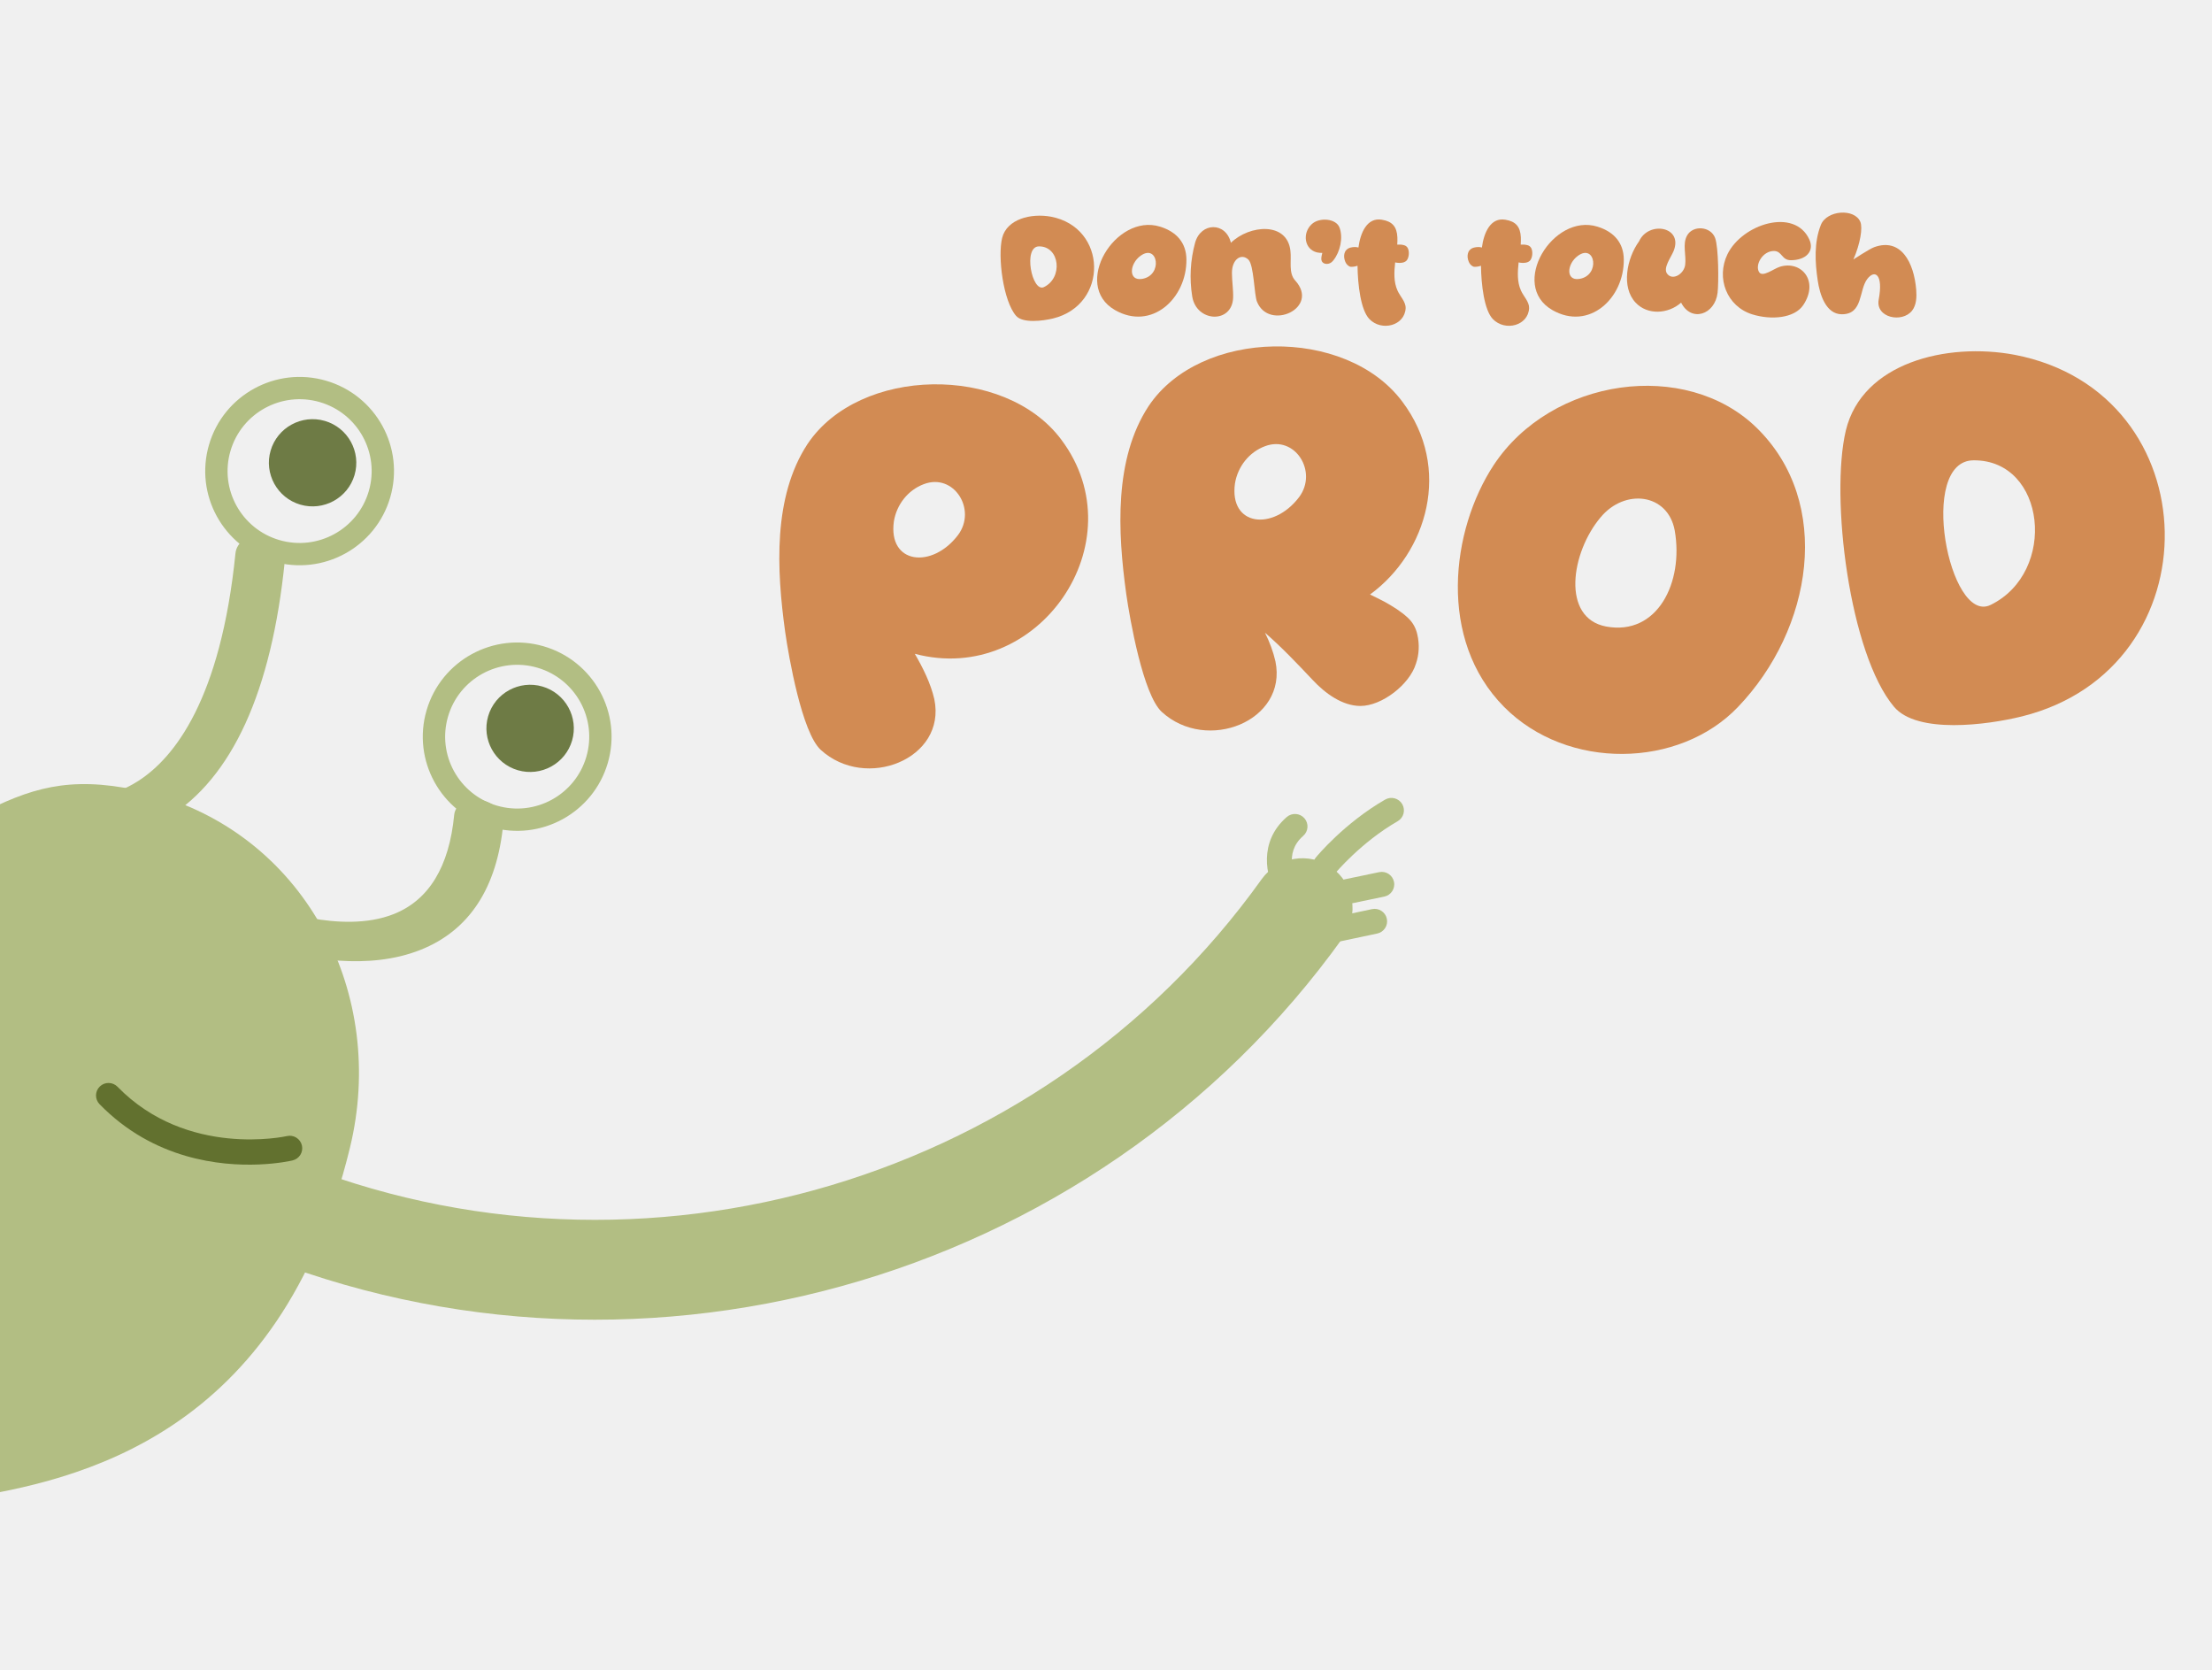
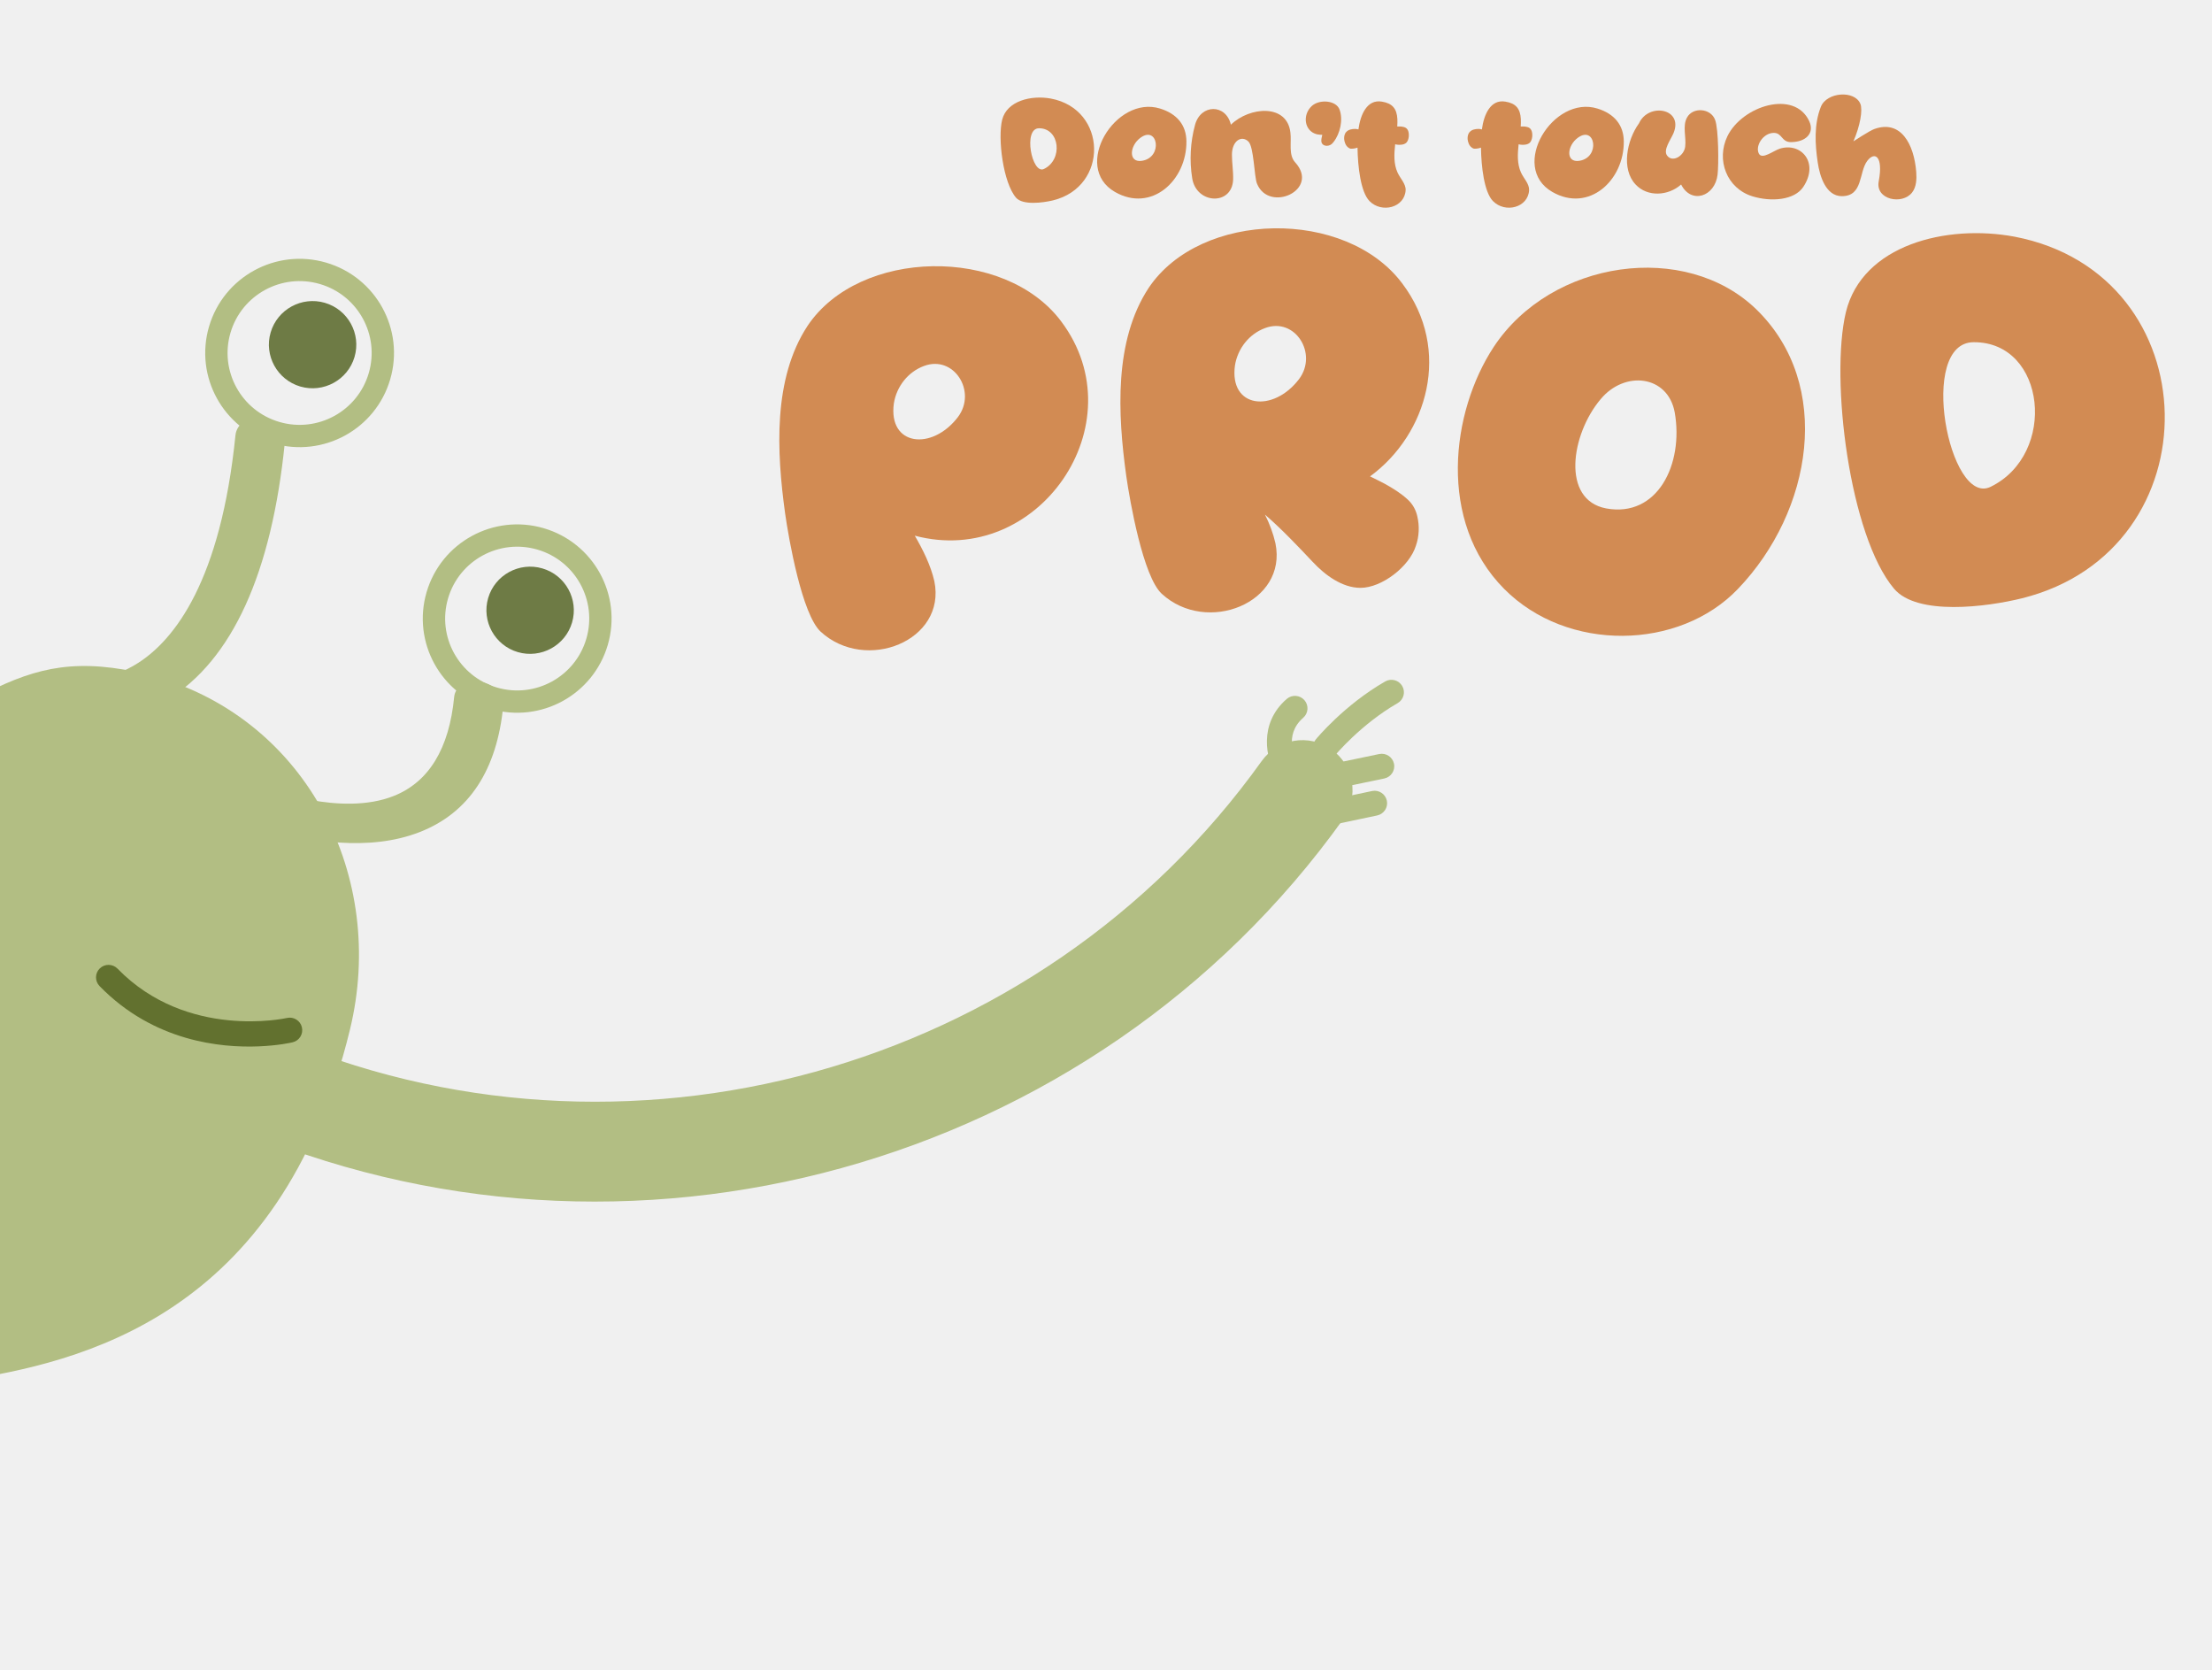
<svg xmlns="http://www.w3.org/2000/svg" width="281" height="212" viewBox="0 0 281 212" fill="none">
  <g clip-path="url(#clip0_152_46)">
-     <path d="M28.307 157.381C28.661 157.633 29.047 157.853 29.465 158.034C79.495 179.825 138.867 163.425 170.634 119.038C172.675 116.187 172.014 112.222 169.152 110.184C166.291 108.147 162.317 108.811 160.276 111.662C131.982 151.195 79.11 165.805 34.555 146.4C31.332 144.998 27.581 146.464 26.178 149.676C24.952 152.476 25.911 155.675 28.307 157.381Z" fill="#B2BE83" />
-     <path d="M167 110.712C167.094 110.874 167.215 111.02 167.37 111.148C168.048 111.699 169.05 111.602 169.607 110.926C169.639 110.886 172.879 106.988 177.551 104.3C178.312 103.862 178.573 102.891 178.134 102.132C177.695 101.374 176.722 101.113 175.961 101.551C170.769 104.539 167.291 108.738 167.148 108.916C166.716 109.439 166.679 110.156 167 110.712Z" fill="#B2BE83" />
-     <path d="M166.665 114.672C166.999 115.249 167.68 115.575 168.368 115.432L175.853 113.873C176.712 113.694 177.264 112.852 177.085 111.996C176.904 111.136 176.061 110.588 175.202 110.767L167.722 112.327C166.859 112.504 166.307 113.346 166.486 114.203C166.522 114.373 166.583 114.529 166.665 114.672Z" fill="#B2BE83" />
-     <path d="M167.635 118.994C167.97 119.575 168.651 119.901 169.343 119.752L174.95 118.566C175.81 118.383 176.36 117.543 176.176 116.685C175.994 115.83 175.151 115.281 174.291 115.465L168.685 116.65C167.825 116.833 167.275 117.674 167.459 118.531C167.493 118.699 167.553 118.854 167.635 118.994Z" fill="#B2BE83" />
-     <path d="M162.018 113.356C162.457 114.115 163.43 114.375 164.191 113.938C164.951 113.5 165.213 112.529 164.774 111.77C164.586 111.439 162.985 108.392 165.55 106.165C166.214 105.585 166.283 104.585 165.706 103.924C165.129 103.263 164.123 103.194 163.46 103.769C159.781 106.967 160.908 111.437 162.018 113.356Z" fill="#B2BE83" />
-     <path d="M-4.139 104.22L-4.824 190.348C10.083 188.011 35.576 182.345 44.458 145.757C49.16 126.387 39.06 106.561 19.879 100.975C18.505 100.575 17.134 100.275 15.777 100.045C7.599 98.655 2.779 100.514 -4.139 104.22Z" fill="#B2BE83" />
-     <path d="M23.594 146.803C30.637 148.854 36.786 147.471 37.171 147.378C38.025 147.177 38.553 146.326 38.352 145.47C38.151 144.618 37.295 144.088 36.441 144.289C36.316 144.319 23.762 147.1 14.93 138.025C14.319 137.397 13.309 137.381 12.68 137.991C12.05 138.601 12.035 139.605 12.646 140.236C16.089 143.771 19.962 145.745 23.594 146.803Z" fill="#4E5E1B" fill-opacity="0.8" />
-     <path d="M34.759 120.492C38.925 121.705 46.734 123.28 53.38 120.653C59.597 118.199 63.148 112.791 63.937 104.58C64.067 103.231 62.78 101.898 61.052 101.596C59.327 101.297 57.824 102.149 57.697 103.502C57.064 110.08 54.483 114.314 50.029 116.088C43.291 118.77 34.053 115.127 33.961 115.087C32.333 114.433 30.542 114.892 29.95 116.109C29.358 117.326 30.182 118.839 31.8 119.495C31.942 119.552 33.043 119.992 34.759 120.492Z" fill="#B2BE83" />
-     <path d="M54.191 90.21C56.047 83.871 62.704 80.231 69.059 82.082C75.415 83.933 79.064 90.573 77.208 96.913C75.352 103.253 68.695 106.892 62.34 105.041C55.984 103.19 52.336 96.55 54.191 90.21ZM68.266 84.8C63.414 83.387 58.333 86.164 56.917 91.003C55.501 95.842 58.285 100.911 63.137 102.323C67.988 103.736 73.069 100.958 74.485 96.119C75.901 91.281 73.116 86.213 68.266 84.8Z" fill="#B2BE83" />
-     <path d="M68.899 87.19C71.837 88.046 73.531 91.128 72.673 94.059C71.815 96.989 68.725 98.678 65.787 97.823C62.849 96.967 61.156 93.885 62.014 90.954C62.871 88.024 65.961 86.335 68.899 87.19Z" fill="#4E5E1B" fill-opacity="0.8" />
-     <path d="M9.106 106.439C9.219 106.472 9.336 106.5 9.458 106.525C10.048 106.638 15.381 107.511 21.286 103.869C29.494 98.804 34.503 87.826 36.18 71.239C36.329 69.754 35.046 68.34 33.317 68.074C31.585 67.81 30.063 68.797 29.911 70.28C28.038 88.806 22.169 96.22 17.575 99.178C13.662 101.696 10.351 101.21 10.211 101.189C8.503 100.921 6.954 101.866 6.766 103.323C6.592 104.677 7.597 105.999 9.106 106.439Z" fill="#B2BE83" />
-     <path d="M26.553 56.48C28.408 50.14 35.065 46.501 41.421 48.352C47.776 50.203 51.425 56.842 49.569 63.182C47.714 69.522 41.057 73.16 34.701 71.31C28.345 69.459 24.697 62.819 26.553 56.48ZM40.626 51.069C35.775 49.656 30.694 52.434 29.277 57.273C27.861 62.112 30.646 67.18 35.497 68.593C40.348 70.005 45.428 67.228 46.845 62.389C48.261 57.55 45.477 52.481 40.626 51.069Z" fill="#B2BE83" />
-     <path d="M41.267 53.459C44.205 54.315 45.898 57.397 45.04 60.328C44.183 63.258 41.093 64.947 38.155 64.092C35.217 63.236 33.523 60.154 34.381 57.223C35.239 54.293 38.326 52.603 41.267 53.459Z" fill="#4E5E1B" fill-opacity="0.8" />
+     <path d="M28.307 142.381C28.661 142.633 29.047 142.853 29.465 143.034C79.495 164.825 138.867 148.425 170.634 104.038C172.675 101.187 172.014 97.222 169.152 95.184C166.291 93.147 162.317 93.811 160.276 96.662C131.982 136.195 79.11 150.805 34.555 131.4C31.332 129.998 27.581 131.464 26.178 134.676C24.952 137.476 25.911 140.675 28.307 142.381Z" fill="#B2BE83" />
+     <path d="M167 95.712C167.094 95.874 167.215 96.02 167.37 96.148C168.048 96.699 169.05 96.602 169.607 95.926C169.639 95.886 172.879 91.988 177.551 89.3C178.312 88.862 178.573 87.891 178.134 87.132C177.695 86.374 176.722 86.113 175.961 86.551C170.769 89.538 167.291 93.738 167.148 93.916C166.716 94.439 166.679 95.156 167 95.712Z" fill="#B2BE83" />
+     <path d="M166.665 99.672C166.999 100.249 167.68 100.575 168.368 100.432L175.853 98.873C176.712 98.694 177.264 97.852 177.085 96.996C176.904 96.136 176.061 95.588 175.202 95.767L167.722 97.327C166.859 97.504 166.307 98.346 166.486 99.203C166.522 99.373 166.583 99.529 166.665 99.672Z" fill="#B2BE83" />
+     <path d="M167.635 103.994C167.97 104.575 168.651 104.901 169.343 104.752L174.95 103.566C175.81 103.383 176.36 102.543 176.176 101.685C175.994 100.83 175.151 100.281 174.291 100.465L168.685 101.65C167.825 101.833 167.275 102.674 167.459 103.531C167.493 103.699 167.553 103.854 167.635 103.994Z" fill="#B2BE83" />
+     <path d="M162.018 98.356C162.457 99.115 163.43 99.375 164.191 98.938C164.951 98.5 165.213 97.529 164.774 96.77C164.586 96.439 162.985 93.392 165.55 91.165C166.214 90.585 166.283 89.585 165.706 88.924C165.129 88.263 164.123 88.194 163.46 88.769C159.781 91.967 160.908 96.437 162.018 98.356Z" fill="#B2BE83" />
+     <path d="M-4.139 89.219L-4.824 175.348C10.083 173.011 35.576 167.345 44.458 130.757C49.16 111.387 39.06 91.561 19.879 85.975C18.505 85.575 17.134 85.275 15.777 85.045C7.599 83.655 2.779 85.514 -4.139 89.219Z" fill="#B2BE83" />
+     <path d="M23.594 131.803C30.637 133.854 36.786 132.471 37.171 132.378C38.025 132.177 38.553 131.326 38.352 130.47C38.151 129.618 37.295 129.088 36.441 129.289C36.316 129.319 23.762 132.1 14.93 123.025C14.319 122.397 13.309 122.381 12.68 122.991C12.05 123.601 12.035 124.605 12.646 125.236C16.089 128.771 19.962 130.745 23.594 131.803Z" fill="#4E5E1B" fill-opacity="0.8" />
+     <path d="M34.759 105.492C38.925 106.705 46.734 108.28 53.38 105.653C59.597 103.199 63.148 97.791 63.937 89.58C64.067 88.231 62.78 86.898 61.052 86.596C59.327 86.296 57.824 87.149 57.697 88.502C57.064 95.08 54.483 99.314 50.029 101.088C43.291 103.77 34.053 100.127 33.961 100.087C32.333 99.433 30.542 99.892 29.95 101.109C29.358 102.326 30.182 103.839 31.8 104.495C31.942 104.552 33.043 104.992 34.759 105.492Z" fill="#B2BE83" />
+     <path d="M54.191 75.21C56.047 68.871 62.704 65.231 69.059 67.082C75.415 68.933 79.064 75.573 77.208 81.913C75.352 88.253 68.695 91.892 62.34 90.041C55.984 88.19 52.336 81.55 54.191 75.21ZM68.266 69.8C63.414 68.387 58.333 71.164 56.917 76.003C55.501 80.842 58.285 85.911 63.137 87.323C67.988 88.736 73.069 85.958 74.485 81.119C75.901 76.281 73.116 71.213 68.266 69.8Z" fill="#B2BE83" />
+     <path d="M68.899 72.19C71.837 73.046 73.531 76.128 72.673 79.059C71.815 81.989 68.725 83.678 65.787 82.823C62.849 81.967 61.156 78.885 62.014 75.954C62.871 73.024 65.961 71.335 68.899 72.19Z" fill="#4E5E1B" fill-opacity="0.8" />
+     <path d="M9.106 91.439C9.219 91.472 9.336 91.5 9.458 91.525C10.048 91.638 15.381 92.511 21.286 88.869C29.494 83.804 34.503 72.826 36.18 56.239C36.329 54.754 35.046 53.34 33.317 53.074C31.585 52.81 30.063 53.797 29.911 55.28C28.038 73.806 22.169 81.22 17.575 84.178C13.662 86.696 10.351 86.21 10.211 86.189C8.503 85.921 6.954 86.866 6.766 88.323C6.592 89.677 7.597 90.999 9.106 91.439Z" fill="#B2BE83" />
+     <path d="M26.553 41.48C28.408 35.14 35.065 31.501 41.421 33.352C47.776 35.203 51.425 41.842 49.569 48.182C47.714 54.522 41.057 58.16 34.701 56.31C28.345 54.459 24.697 47.819 26.553 41.48ZM40.626 36.069C35.775 34.656 30.694 37.434 29.277 42.273C27.861 47.112 30.646 52.18 35.497 53.593C40.348 55.005 45.428 52.227 46.845 47.389C48.261 42.55 45.477 37.481 40.626 36.069Z" fill="#B2BE83" />
+     <path d="M41.267 38.459C44.205 39.315 45.898 42.397 45.04 45.328C44.183 48.258 41.093 49.947 38.155 49.092C35.217 48.236 33.523 45.154 34.381 42.223C35.239 39.293 38.326 37.603 41.267 38.459Z" fill="#4E5E1B" fill-opacity="0.8" />
  </g>
-   <path d="M133.754 40.451C132.472 40.76 129.923 41.086 129.073 40.109C127.44 38.222 126.724 32.609 127.307 30.218C127.907 27.81 130.989 27.061 133.488 27.517C140.685 28.867 140.869 38.727 133.754 40.451ZM131.988 31.291C129.923 31.291 131.089 37.181 132.605 36.465C135.071 35.294 134.637 31.275 131.988 31.291Z" fill="#D28B53" />
-   <path d="M150.716 32.951C150.766 37.913 146.284 42.046 141.636 39.377C136.121 36.205 141.719 27.029 147.367 28.786C149.533 29.453 150.699 30.901 150.716 32.951ZM144.901 32.479C143.468 33.504 143.318 35.7 145.068 35.424C147.767 35.001 147.1 30.901 144.901 32.479Z" fill="#D28B53" />
-   <path d="M156.649 37.816C156.516 41.151 151.967 40.939 151.451 37.636C151.084 35.359 151.218 33.032 151.817 30.836C152.55 28.2 155.733 28.168 156.366 30.836C158.748 28.526 163.53 28.151 163.929 31.861C164.079 33.13 163.663 34.675 164.529 35.619C167.728 39.133 161.197 42.078 159.681 38.32C159.315 37.425 159.298 33.634 158.581 32.967C157.715 32.137 156.499 32.886 156.499 34.659C156.499 35.7 156.682 36.758 156.649 37.816Z" fill="#D28B53" />
-   <path d="M169.126 33.325C168.676 33.667 167.943 33.553 167.86 33C167.826 32.707 167.91 32.414 167.976 32.121C167.76 32.121 167.527 32.105 167.293 32.056C165.677 31.649 165.427 29.599 166.627 28.477C167.593 27.566 169.759 27.728 170.176 28.932C170.642 30.218 170.242 31.975 169.409 33.032C169.326 33.13 169.243 33.244 169.126 33.325Z" fill="#D28B53" />
-   <path d="M178.565 39.15C178.448 41.362 175.533 42.127 173.967 40.532C172.85 39.377 172.484 36.156 172.451 33.748C172.167 33.862 171.734 33.911 171.534 33.878C171.434 33.846 171.351 33.797 171.268 33.732C170.951 33.504 170.785 33.048 170.751 32.658C170.735 32.333 170.801 31.975 171.034 31.747C171.301 31.454 171.751 31.373 172.151 31.373C172.301 31.373 172.434 31.405 172.567 31.438C172.817 29.55 173.667 27.582 175.549 27.907C176.866 28.119 177.449 28.786 177.515 30.136C177.532 30.445 177.515 30.754 177.499 31.064C177.799 31.047 178.098 31.064 178.382 31.145C178.598 31.21 178.748 31.34 178.848 31.535C179.065 31.975 178.998 32.788 178.648 33.13C178.482 33.276 178.248 33.358 178.032 33.374C177.782 33.406 177.499 33.39 177.232 33.325C177.099 34.562 177.032 35.798 177.532 36.904C177.865 37.653 178.598 38.336 178.565 39.15Z" fill="#D28B53" />
-   <path d="M194.249 39.15C194.133 41.362 191.217 42.127 189.651 40.532C188.535 39.377 188.168 36.156 188.135 33.748C187.852 33.862 187.418 33.911 187.219 33.878C187.119 33.846 187.035 33.797 186.952 33.732C186.635 33.504 186.469 33.048 186.435 32.658C186.419 32.333 186.485 31.975 186.719 31.747C186.985 31.454 187.435 31.373 187.835 31.373C187.985 31.373 188.118 31.405 188.251 31.438C188.501 29.55 189.351 27.582 191.234 27.907C192.55 28.119 193.133 28.786 193.2 30.136C193.216 30.445 193.2 30.754 193.183 31.064C193.483 31.047 193.783 31.064 194.066 31.145C194.283 31.21 194.433 31.34 194.532 31.535C194.749 31.975 194.682 32.788 194.333 33.13C194.166 33.276 193.933 33.358 193.716 33.374C193.466 33.406 193.183 33.39 192.916 33.325C192.783 34.562 192.716 35.798 193.216 36.904C193.549 37.653 194.283 38.336 194.249 39.15Z" fill="#D28B53" />
-   <path d="M206.278 32.951C206.328 37.913 201.846 42.046 197.198 39.377C191.683 36.205 197.281 27.029 202.929 28.786C205.095 29.453 206.261 30.901 206.278 32.951ZM200.463 32.479C199.03 33.504 198.88 35.7 200.63 35.424C203.329 35.001 202.662 30.901 200.463 32.479Z" fill="#D28B53" />
-   <path d="M218.192 37.181C217.859 39.979 214.843 40.972 213.56 38.434C211.911 39.898 209.279 40.044 207.779 38.434C205.93 36.481 206.646 32.821 208.212 30.657C209.412 28.005 213.894 28.753 212.594 31.91C212.244 32.739 211.245 34.041 211.778 34.757C212.478 35.7 213.944 34.789 214.077 33.618C214.227 32.398 213.71 31.015 214.31 29.925C215.06 28.558 217.326 28.737 217.875 30.218C218.325 31.389 218.342 35.928 218.192 37.181Z" fill="#D28B53" />
-   <path d="M229.078 38.743C227.945 40.435 224.997 40.663 222.614 39.931C219.349 38.922 217.982 35.31 219.449 32.284C221.331 28.444 227.979 26.329 229.845 30.413C230.528 31.91 229.412 33.048 227.496 33.048C226.313 33.048 226.396 31.877 225.346 31.877C223.93 31.877 222.931 33.602 223.447 34.529C223.88 35.294 225.28 34.139 226.113 33.878C228.795 33.048 231.128 35.652 229.078 38.743Z" fill="#D28B53" />
-   <path d="M242.894 39.459C241.645 41.053 238.213 40.37 238.663 38.027C239.262 34.838 238.163 34.187 237.213 35.424C236.114 36.872 236.697 39.914 233.981 39.914C231.932 39.914 231.165 37.344 230.915 35.635C230.566 33.309 230.432 30.771 231.315 28.558C232.065 26.687 235.597 26.427 236.33 28.184C236.647 28.948 236.313 30.966 235.447 32.951C235.43 32.967 237.496 31.601 238.096 31.389C241.478 30.169 243.144 33.309 243.427 36.823C243.494 37.718 243.461 38.743 242.894 39.459Z" fill="#D28B53" />
-   <path d="M118.694 88.813C120.254 96.381 109.97 100.483 104.251 95.225C101.882 93.03 100.207 83.498 99.745 80.262C98.647 72.348 98.185 63.104 102.576 56.402C109.162 46.523 127.649 46.234 134.813 55.825C144.576 68.823 131.866 87.195 116.21 83.035C117.25 84.826 118.232 86.791 118.694 88.813ZM113.552 66.224C112.801 71.654 118.405 72.29 121.698 67.957C124.125 64.722 121.178 60.042 117.365 61.486C115.343 62.237 113.899 64.086 113.552 66.224Z" fill="#D28B53" />
-   <path d="M162.024 83.998C163.583 91.567 153.3 95.668 147.58 90.411C145.212 88.216 143.536 78.683 143.074 75.448C141.976 67.533 141.514 58.289 145.905 51.588C152.491 41.709 170.978 41.42 178.142 51.01C184.497 59.445 181.32 70.191 174.04 75.506C174.618 75.795 175.253 76.084 175.889 76.43C176.929 77.008 177.969 77.643 178.835 78.452C179.471 79.03 179.875 79.781 180.049 80.59C180.337 81.803 180.28 83.132 179.875 84.287C179.066 86.945 175.542 89.66 172.827 89.66C170.516 89.66 168.321 88.042 166.761 86.367C164.797 84.287 162.832 82.207 160.695 80.359C161.272 81.514 161.735 82.727 162.024 83.998ZM156.882 61.409C156.131 66.84 161.735 67.475 165.028 63.142C167.454 59.907 164.508 55.227 160.695 56.672C158.673 57.423 157.228 59.272 156.882 61.409Z" fill="#D28B53" />
-   <path d="M220.778 89.795C213.325 97.595 199.113 97.883 191.083 89.795C182.59 81.245 184.324 67.322 189.754 59.06C197.091 47.968 214.134 45.541 223.147 54.323C232.91 63.855 230.253 79.916 220.778 89.795ZM204.024 79.57C210.552 80.783 213.903 73.966 212.748 67.379C211.881 62.642 206.393 62.007 203.331 65.704C199.576 70.153 198.305 78.472 204.024 79.57Z" fill="#D28B53" />
-   <path d="M256.848 90.989C252.399 92.087 243.56 93.242 240.614 89.776C234.952 83.075 232.468 63.143 234.49 54.65C236.569 46.1 247.257 43.443 255.923 45.06C280.881 49.855 281.517 84.865 256.848 90.989ZM250.724 58.463C243.56 58.463 247.604 79.377 252.861 76.835C261.412 72.675 259.91 58.406 250.724 58.463Z" fill="#D28B53" />
+   <path d="M133.754 25.451C132.472 25.76 129.923 26.086 129.073 25.11C127.44 23.222 126.724 17.609 127.307 15.217C127.907 12.81 130.989 12.061 133.488 12.517C140.685 13.867 140.869 23.727 133.754 25.451ZM131.988 16.291C129.923 16.291 131.089 22.181 132.605 21.465C135.071 20.294 134.637 16.275 131.988 16.291Z" fill="#D28B53" />
+   <path d="M150.716 17.951C150.766 22.913 146.284 27.046 141.636 24.377C136.121 21.205 141.719 12.029 147.367 13.786C149.533 14.453 150.699 15.901 150.716 17.951ZM144.901 17.479C143.468 18.504 143.318 20.7 145.068 20.424C147.767 20.001 147.1 15.901 144.901 17.479Z" fill="#D28B53" />
+   <path d="M156.649 22.816C156.516 26.151 151.967 25.939 151.451 22.637C151.084 20.359 151.218 18.032 151.817 15.836C152.55 13.2 155.733 13.168 156.366 15.836C158.748 13.525 163.53 13.151 163.929 16.861C164.079 18.13 163.663 19.675 164.529 20.619C167.728 24.133 161.197 27.078 159.681 23.32C159.315 22.425 159.298 18.634 158.581 17.967C157.715 17.137 156.499 17.886 156.499 19.659C156.499 20.7 156.682 21.758 156.649 22.816Z" fill="#D28B53" />
+   <path d="M169.126 18.325C168.676 18.667 167.943 18.553 167.86 18C167.826 17.707 167.91 17.414 167.976 17.121C167.76 17.121 167.527 17.105 167.293 17.056C165.677 16.649 165.427 14.599 166.627 13.477C167.593 12.566 169.759 12.728 170.176 13.932C170.642 15.217 170.242 16.975 169.409 18.032C169.326 18.13 169.243 18.244 169.126 18.325Z" fill="#D28B53" />
+   <path d="M178.565 24.15C178.448 26.362 175.533 27.127 173.967 25.532C172.85 24.377 172.484 21.156 172.451 18.748C172.167 18.862 171.734 18.911 171.534 18.878C171.434 18.846 171.351 18.797 171.268 18.732C170.951 18.504 170.785 18.049 170.751 17.658C170.735 17.333 170.801 16.975 171.034 16.747C171.301 16.454 171.751 16.373 172.151 16.373C172.301 16.373 172.434 16.405 172.567 16.438C172.817 14.55 173.667 12.582 175.549 12.907C176.866 13.119 177.449 13.786 177.515 15.136C177.532 15.445 177.515 15.754 177.499 16.064C177.799 16.047 178.098 16.064 178.382 16.145C178.598 16.21 178.748 16.34 178.848 16.535C179.065 16.975 178.998 17.788 178.648 18.13C178.482 18.276 178.248 18.358 178.032 18.374C177.782 18.406 177.499 18.39 177.232 18.325C177.099 19.561 177.032 20.798 177.532 21.904C177.865 22.653 178.598 23.336 178.565 24.15Z" fill="#D28B53" />
+   <path d="M194.249 24.15C194.133 26.362 191.217 27.127 189.651 25.532C188.535 24.377 188.168 21.156 188.135 18.748C187.852 18.862 187.418 18.911 187.219 18.878C187.119 18.846 187.035 18.797 186.952 18.732C186.635 18.504 186.469 18.049 186.435 17.658C186.419 17.333 186.485 16.975 186.719 16.747C186.985 16.454 187.435 16.373 187.835 16.373C187.985 16.373 188.118 16.405 188.251 16.438C188.501 14.55 189.351 12.582 191.234 12.907C192.55 13.119 193.133 13.786 193.2 15.136C193.216 15.445 193.2 15.754 193.183 16.064C193.483 16.047 193.783 16.064 194.066 16.145C194.283 16.21 194.433 16.34 194.532 16.535C194.749 16.975 194.682 17.788 194.333 18.13C194.166 18.276 193.933 18.358 193.716 18.374C193.466 18.406 193.183 18.39 192.916 18.325C192.783 19.561 192.716 20.798 193.216 21.904C193.549 22.653 194.283 23.336 194.249 24.15Z" fill="#D28B53" />
+   <path d="M206.278 17.951C206.328 22.913 201.846 27.046 197.198 24.377C191.683 21.205 197.281 12.029 202.929 13.786C205.095 14.453 206.261 15.901 206.278 17.951ZM200.463 17.479C199.03 18.504 198.88 20.7 200.63 20.424C203.329 20.001 202.662 15.901 200.463 17.479Z" fill="#D28B53" />
+   <path d="M218.192 22.181C217.859 24.979 214.843 25.972 213.56 23.434C211.911 24.898 209.279 25.044 207.779 23.434C205.93 21.481 206.646 17.821 208.212 15.657C209.412 13.005 213.894 13.753 212.594 16.91C212.244 17.739 211.245 19.041 211.778 19.757C212.478 20.7 213.944 19.789 214.077 18.618C214.227 17.398 213.71 16.015 214.31 14.925C215.06 13.558 217.326 13.737 217.875 15.217C218.325 16.389 218.342 20.928 218.192 22.181Z" fill="#D28B53" />
+   <path d="M229.078 23.743C227.945 25.435 224.997 25.663 222.614 24.931C219.349 23.922 217.982 20.31 219.449 17.284C221.331 13.444 227.979 11.329 229.845 15.413C230.528 16.91 229.412 18.049 227.496 18.049C226.313 18.049 226.396 16.877 225.346 16.877C223.93 16.877 222.931 18.602 223.447 19.529C223.88 20.294 225.28 19.139 226.113 18.878C228.795 18.049 231.128 20.652 229.078 23.743Z" fill="#D28B53" />
+   <path d="M242.894 24.459C241.645 26.053 238.213 25.37 238.663 23.027C239.262 19.838 238.163 19.187 237.213 20.424C236.114 21.872 236.697 24.914 233.981 24.914C231.932 24.914 231.165 22.344 230.915 20.635C230.566 18.309 230.432 15.771 231.315 13.558C232.065 11.687 235.597 11.427 236.33 13.184C236.647 13.948 236.313 15.966 235.447 17.951C235.43 17.967 237.496 16.601 238.096 16.389C241.478 15.169 243.144 18.309 243.427 21.823C243.494 22.718 243.461 23.743 242.894 24.459Z" fill="#D28B53" />
+   <path d="M118.694 73.813C120.254 81.381 109.97 85.483 104.251 80.225C101.882 78.03 100.207 68.498 99.745 65.262C98.647 57.348 98.185 48.104 102.576 41.402C109.162 31.523 127.649 31.234 134.813 40.825C144.576 53.823 131.866 72.195 116.21 68.035C117.25 69.826 118.232 71.791 118.694 73.813ZM113.552 51.224C112.801 56.654 118.405 57.29 121.698 52.957C124.125 49.722 121.178 45.042 117.365 46.486C115.343 47.237 113.899 49.086 113.552 51.224Z" fill="#D28B53" />
+   <path d="M162.024 68.998C163.583 76.567 153.3 80.668 147.58 75.411C145.212 73.216 143.536 63.683 143.074 60.448C141.976 52.533 141.514 43.289 145.905 36.588C152.491 26.709 170.978 26.42 178.142 36.01C184.497 44.445 181.32 55.191 174.04 60.506C174.618 60.795 175.253 61.084 175.889 61.43C176.929 62.008 177.969 62.643 178.835 63.452C179.471 64.03 179.875 64.781 180.049 65.59C180.337 66.803 180.28 68.132 179.875 69.287C179.066 71.945 175.542 74.66 172.827 74.66C170.516 74.66 168.321 73.042 166.761 71.367C164.797 69.287 162.832 67.207 160.695 65.359C161.272 66.514 161.735 67.727 162.024 68.998ZM156.882 46.409C156.131 51.84 161.735 52.475 165.028 48.142C167.454 44.907 164.508 40.227 160.695 41.672C158.673 42.423 157.228 44.272 156.882 46.409Z" fill="#D28B53" />
+   <path d="M220.778 74.795C213.325 82.595 199.113 82.883 191.083 74.795C182.59 66.245 184.324 52.322 189.754 44.06C197.091 32.968 214.134 30.541 223.147 39.323C232.91 48.855 230.253 64.916 220.778 74.795ZM204.024 64.57C210.552 65.783 213.903 58.966 212.748 52.38C211.881 47.642 206.393 47.007 203.331 50.704C199.576 55.153 198.305 63.472 204.024 64.57Z" fill="#D28B53" />
+   <path d="M256.848 75.989C252.399 77.087 243.56 78.242 240.614 74.776C234.952 68.075 232.468 48.143 234.49 39.65C236.569 31.1 247.257 28.442 255.923 30.06C280.881 34.855 281.517 69.865 256.848 75.989ZM250.724 43.463C243.56 43.463 247.604 64.377 252.861 61.835C261.412 57.675 259.91 43.406 250.724 43.463Z" fill="#D28B53" />
  <defs>
    <clipPath id="clip0_152_46">
-       <rect width="180" height="155" fill="white" transform="translate(0 45)" />
+       <rect width="180" height="155" fill="white" transform="translate(0 30)" />
    </clipPath>
  </defs>
</svg>
